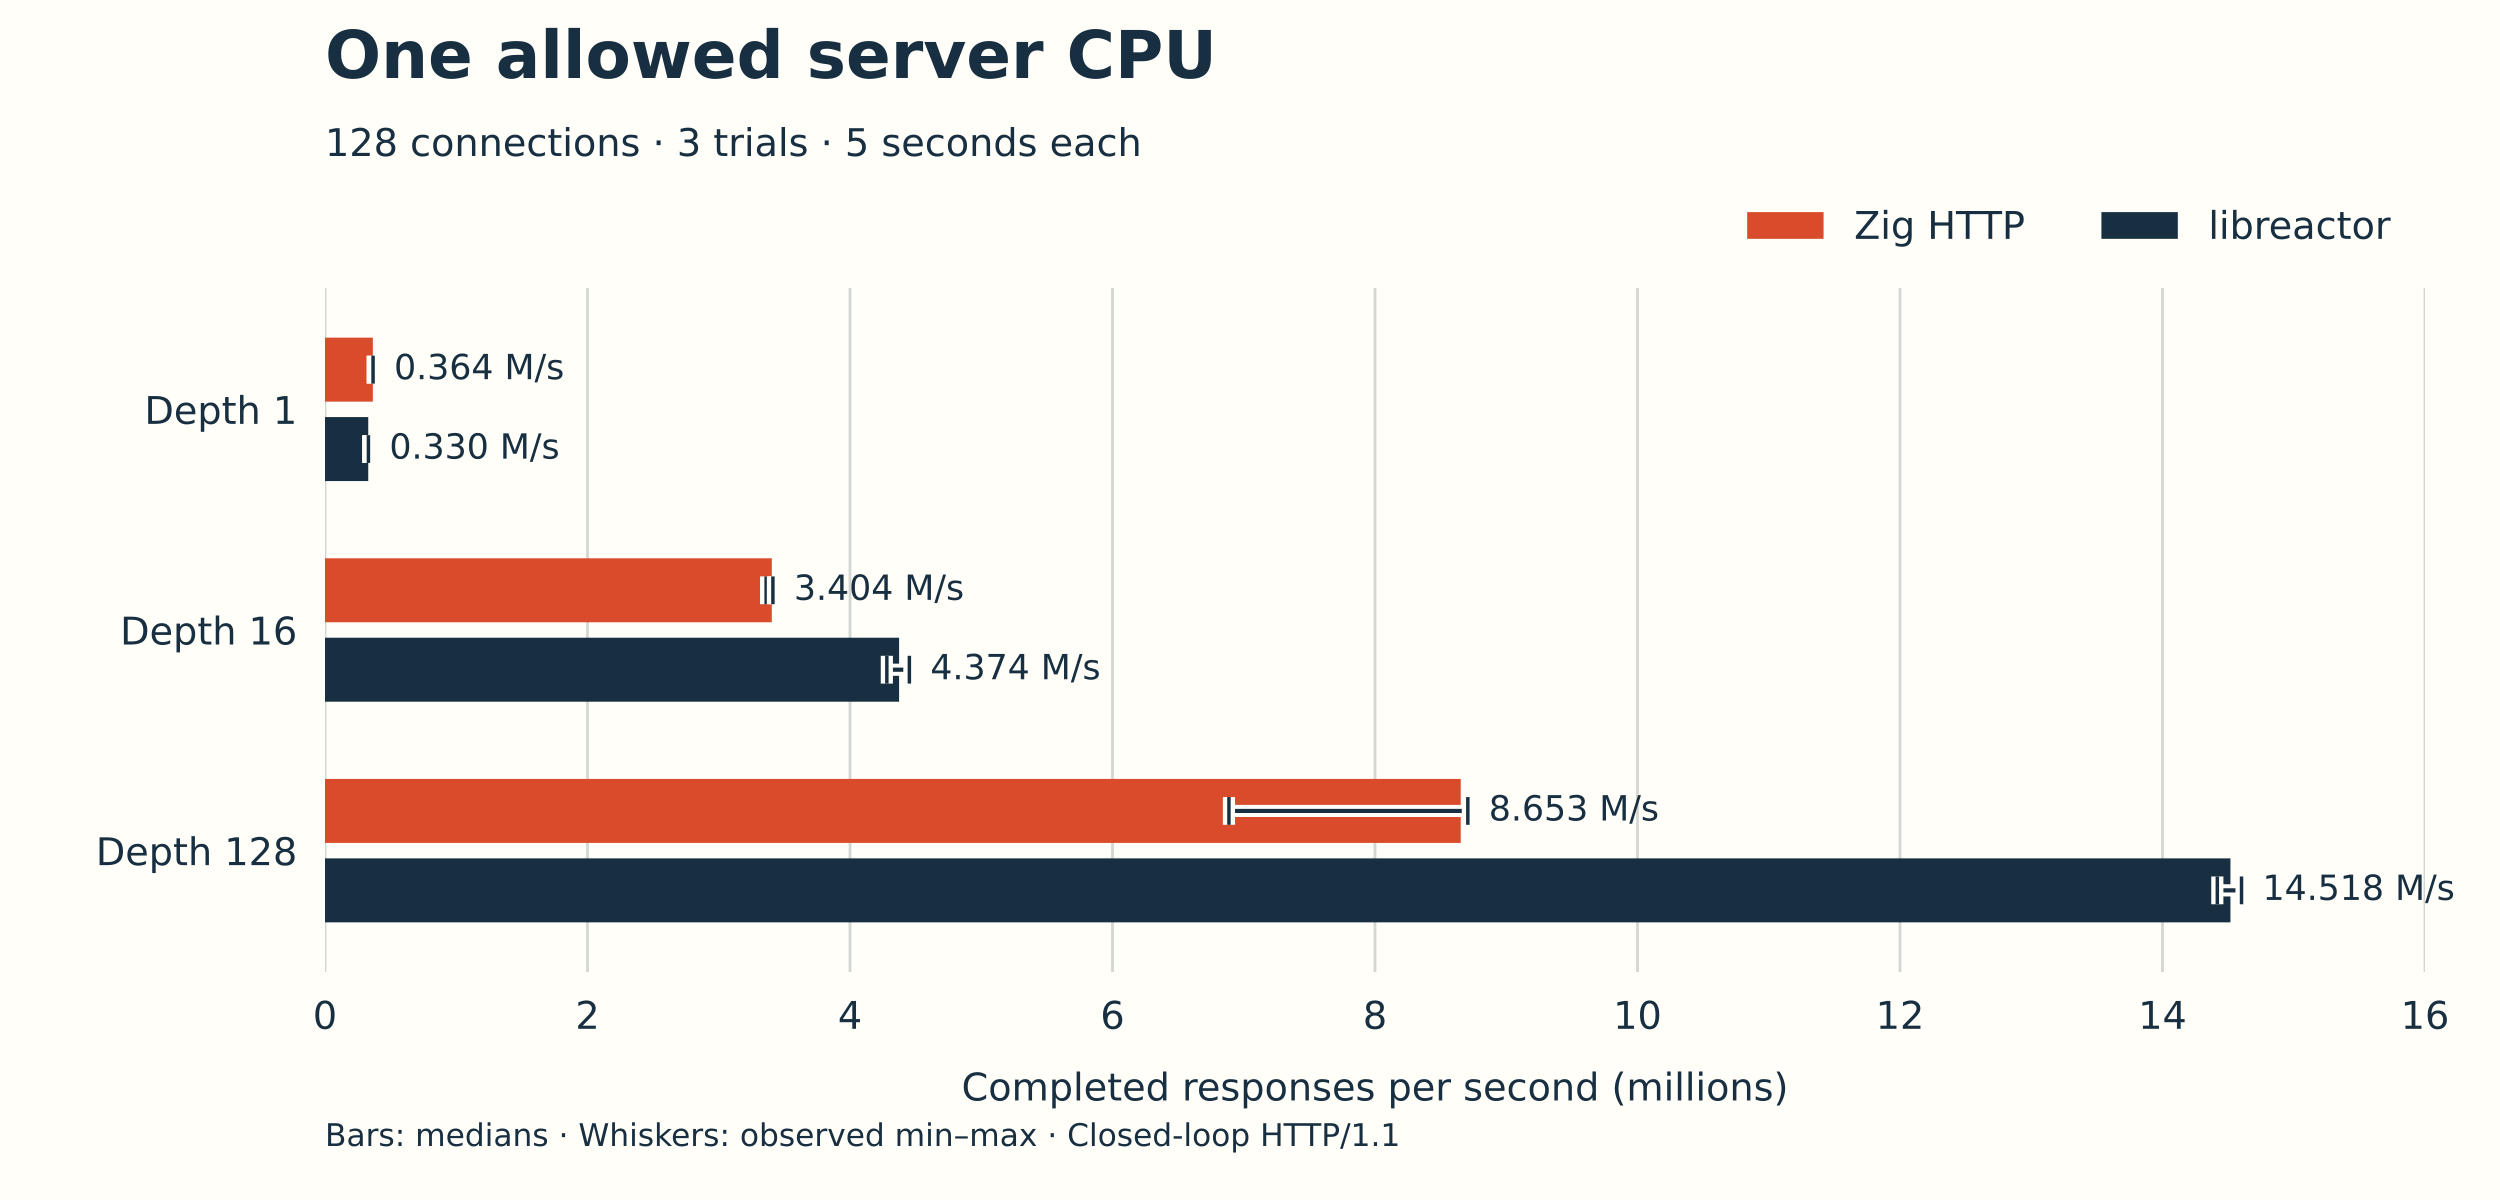
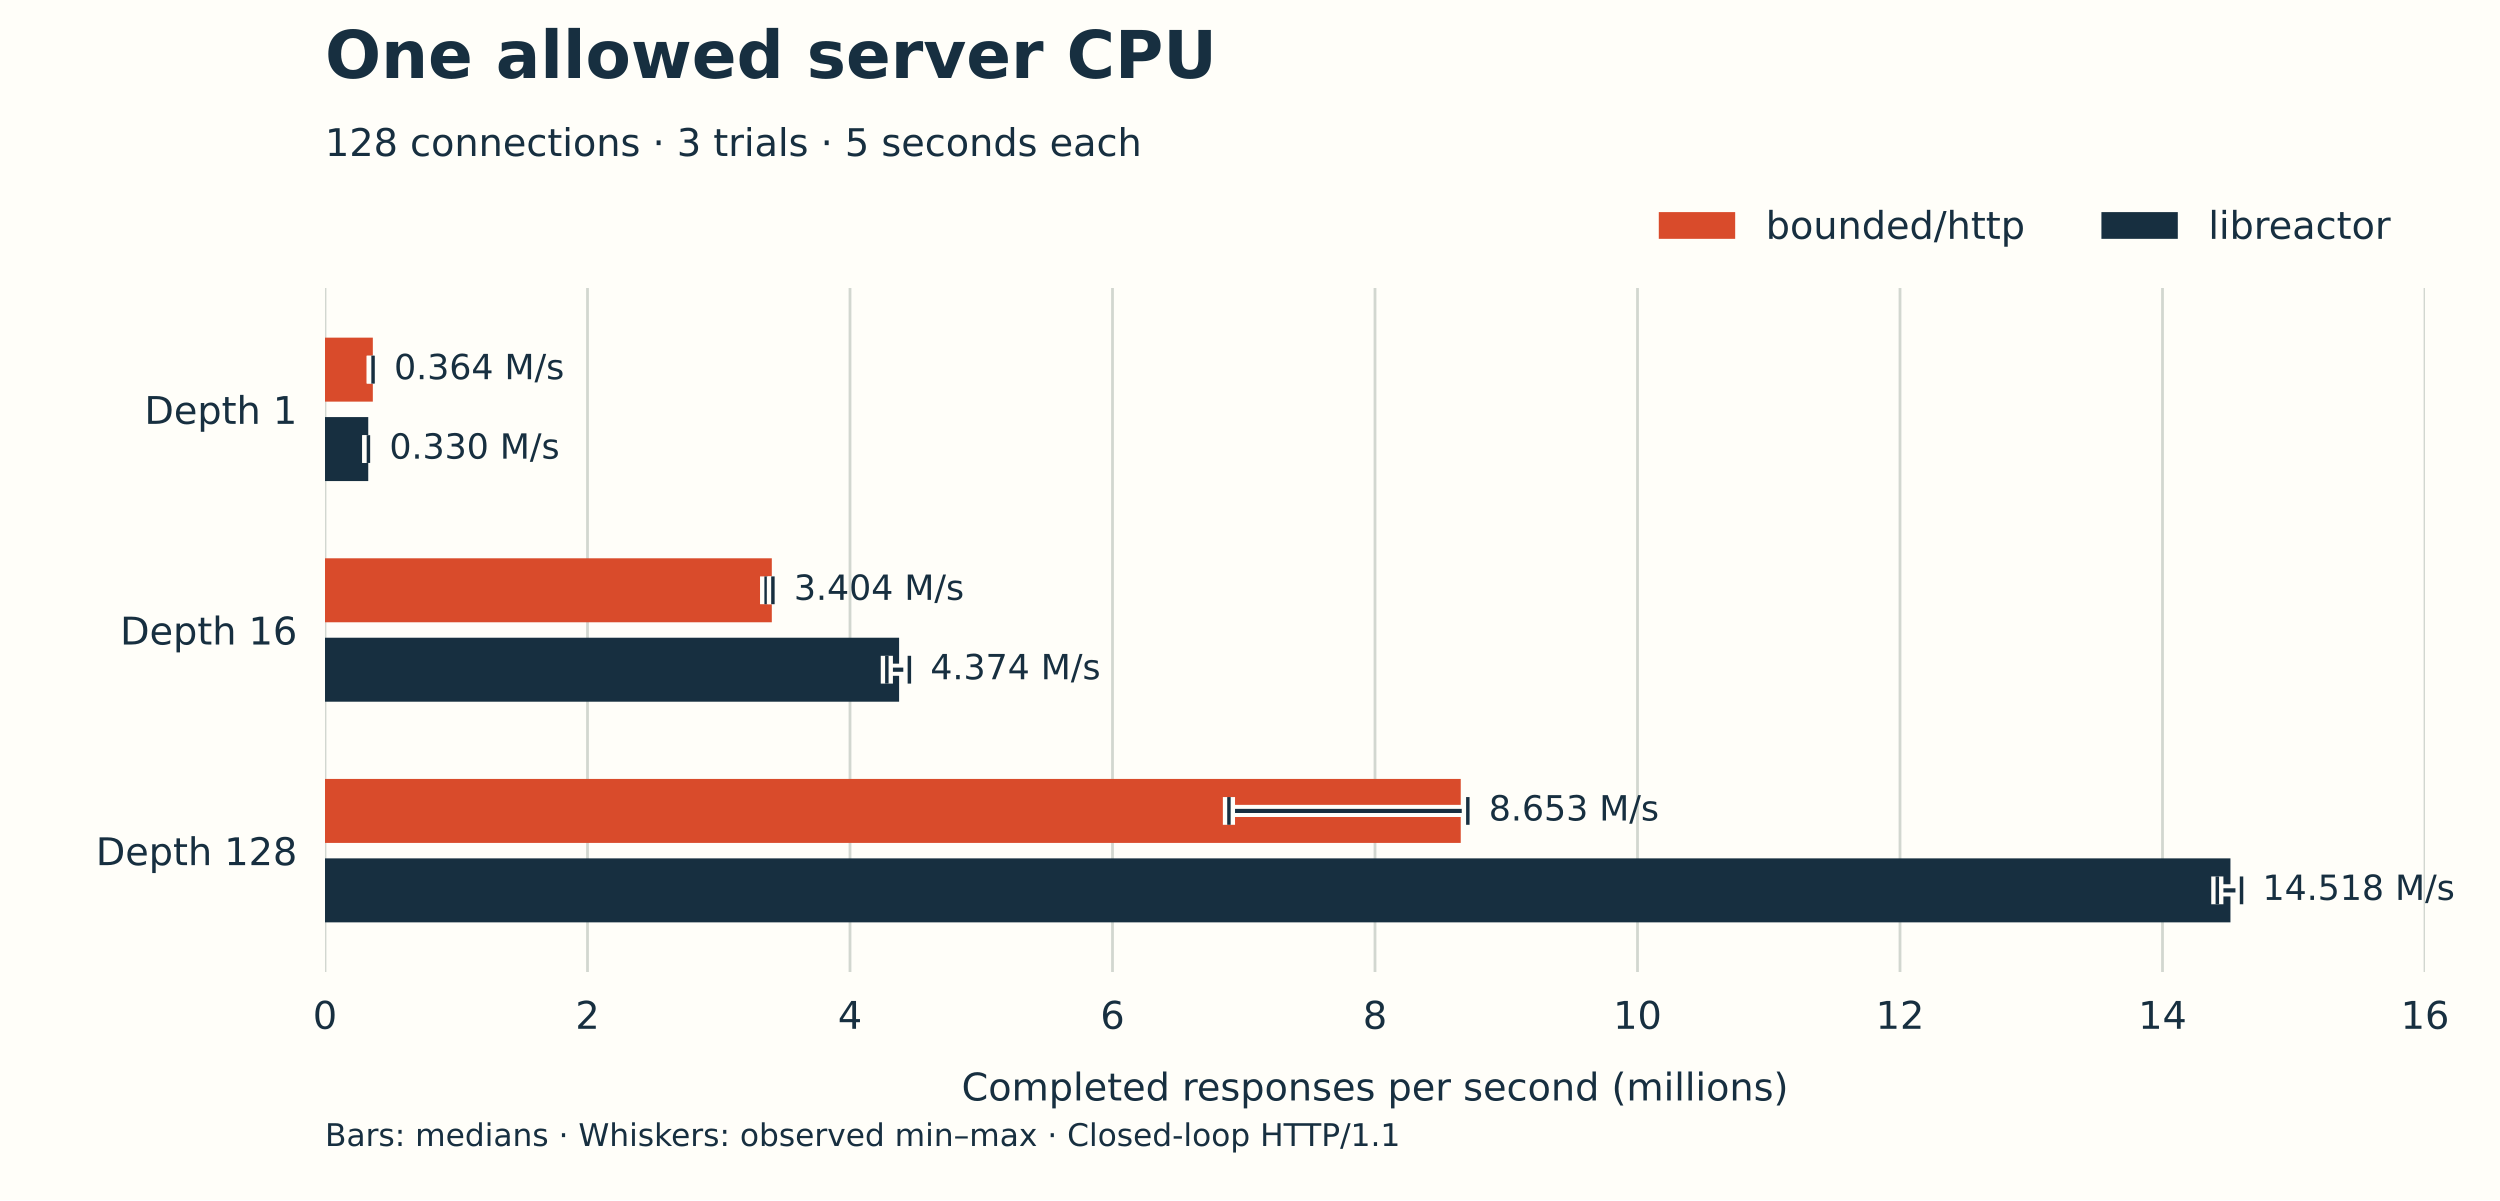
<svg xmlns="http://www.w3.org/2000/svg" viewBox="0 0 720 345.6" version="1.1" class="chart-svg" role="img" aria-labelledby="performance-1cpu-title performance-1cpu-desc">
  <defs>
    <style type="text/css">*{stroke-linejoin: round; stroke-linecap: butt}</style>
  </defs>
  <g id="performance-1cpu-figure_1">
    <g id="performance-1cpu-patch_1">
      <path d="M 0 345.6  L 720 345.6  L 720 0  L 0 0  z " style="fill: #fffef9" />
    </g>
    <g id="performance-1cpu-axes_1">
      <g id="performance-1cpu-patch_2">
        <path d="M 93.6 279.936  L 698.4 279.936  L 698.4 82.944  L 93.6 82.944  z " style="fill: #fffef9" />
      </g>
      <g id="performance-1cpu-matplotlib.axis_1">
        <g id="performance-1cpu-xtick_1">
          <g id="performance-1cpu-line2d_1">
            <path d="M 93.6 279.936  L 93.6 82.944  " clip-path="url(#performance-1cpu-p04a84bdc63)" style="fill: none; stroke: #d2d7d0; stroke-width: 0.8; stroke-linecap: square" />
          </g>
          <g id="performance-1cpu-line2d_2" />
          <g id="performance-1cpu-text_1">
            <text style="fill: #172f40; font: 11px 'DejaVu Sans', system-ui, -apple-system, 'Segoe UI', sans-serif; text-anchor: middle" x="93.6" y="296.294" transform="rotate(-0 93.6 296.2943)">0</text>
          </g>
        </g>
        <g id="performance-1cpu-xtick_2">
          <g id="performance-1cpu-line2d_3">
            <path d="M 169.2 279.936  L 169.2 82.944  " clip-path="url(#performance-1cpu-p04a84bdc63)" style="fill: none; stroke: #d2d7d0; stroke-width: 0.8; stroke-linecap: square" />
          </g>
          <g id="performance-1cpu-line2d_4" />
          <g id="performance-1cpu-text_2">
            <text style="fill: #172f40; font: 11px 'DejaVu Sans', system-ui, -apple-system, 'Segoe UI', sans-serif; text-anchor: middle" x="169.2" y="296.294" transform="rotate(-0 169.2 296.2943)">2</text>
          </g>
        </g>
        <g id="performance-1cpu-xtick_3">
          <g id="performance-1cpu-line2d_5">
            <path d="M 244.8 279.936  L 244.8 82.944  " clip-path="url(#performance-1cpu-p04a84bdc63)" style="fill: none; stroke: #d2d7d0; stroke-width: 0.8; stroke-linecap: square" />
          </g>
          <g id="performance-1cpu-line2d_6" />
          <g id="performance-1cpu-text_3">
            <text style="fill: #172f40; font: 11px 'DejaVu Sans', system-ui, -apple-system, 'Segoe UI', sans-serif; text-anchor: middle" x="244.8" y="296.294" transform="rotate(-0 244.8 296.2943)">4</text>
          </g>
        </g>
        <g id="performance-1cpu-xtick_4">
          <g id="performance-1cpu-line2d_7">
            <path d="M 320.4 279.936  L 320.4 82.944  " clip-path="url(#performance-1cpu-p04a84bdc63)" style="fill: none; stroke: #d2d7d0; stroke-width: 0.8; stroke-linecap: square" />
          </g>
          <g id="performance-1cpu-line2d_8" />
          <g id="performance-1cpu-text_4">
            <text style="fill: #172f40; font: 11px 'DejaVu Sans', system-ui, -apple-system, 'Segoe UI', sans-serif; text-anchor: middle" x="320.4" y="296.294" transform="rotate(-0 320.4 296.2943)">6</text>
          </g>
        </g>
        <g id="performance-1cpu-xtick_5">
          <g id="performance-1cpu-line2d_9">
            <path d="M 396 279.936  L 396 82.944  " clip-path="url(#performance-1cpu-p04a84bdc63)" style="fill: none; stroke: #d2d7d0; stroke-width: 0.8; stroke-linecap: square" />
          </g>
          <g id="performance-1cpu-line2d_10" />
          <g id="performance-1cpu-text_5">
            <text style="fill: #172f40; font: 11px 'DejaVu Sans', system-ui, -apple-system, 'Segoe UI', sans-serif; text-anchor: middle" x="396" y="296.294" transform="rotate(-0 396 296.2943)">8</text>
          </g>
        </g>
        <g id="performance-1cpu-xtick_6">
          <g id="performance-1cpu-line2d_11">
            <path d="M 471.6 279.936  L 471.6 82.944  " clip-path="url(#performance-1cpu-p04a84bdc63)" style="fill: none; stroke: #d2d7d0; stroke-width: 0.8; stroke-linecap: square" />
          </g>
          <g id="performance-1cpu-line2d_12" />
          <g id="performance-1cpu-text_6">
            <text style="fill: #172f40; font: 11px 'DejaVu Sans', system-ui, -apple-system, 'Segoe UI', sans-serif; text-anchor: middle" x="471.6" y="296.294" transform="rotate(-0 471.6 296.2943)">10</text>
          </g>
        </g>
        <g id="performance-1cpu-xtick_7">
          <g id="performance-1cpu-line2d_13">
            <path d="M 547.2 279.936  L 547.2 82.944  " clip-path="url(#performance-1cpu-p04a84bdc63)" style="fill: none; stroke: #d2d7d0; stroke-width: 0.8; stroke-linecap: square" />
          </g>
          <g id="performance-1cpu-line2d_14" />
          <g id="performance-1cpu-text_7">
            <text style="fill: #172f40; font: 11px 'DejaVu Sans', system-ui, -apple-system, 'Segoe UI', sans-serif; text-anchor: middle" x="547.2" y="296.294" transform="rotate(-0 547.2 296.2943)">12</text>
          </g>
        </g>
        <g id="performance-1cpu-xtick_8">
          <g id="performance-1cpu-line2d_15">
            <path d="M 622.8 279.936  L 622.8 82.944  " clip-path="url(#performance-1cpu-p04a84bdc63)" style="fill: none; stroke: #d2d7d0; stroke-width: 0.8; stroke-linecap: square" />
          </g>
          <g id="performance-1cpu-line2d_16" />
          <g id="performance-1cpu-text_8">
            <text style="fill: #172f40; font: 11px 'DejaVu Sans', system-ui, -apple-system, 'Segoe UI', sans-serif; text-anchor: middle" x="622.8" y="296.294" transform="rotate(-0 622.8 296.2943)">14</text>
          </g>
        </g>
        <g id="performance-1cpu-xtick_9">
          <g id="performance-1cpu-line2d_17">
            <path d="M 698.4 279.936  L 698.4 82.944  " clip-path="url(#performance-1cpu-p04a84bdc63)" style="fill: none; stroke: #d2d7d0; stroke-width: 0.8; stroke-linecap: square" />
          </g>
          <g id="performance-1cpu-line2d_18" />
          <g id="performance-1cpu-text_9">
            <text style="fill: #172f40; font: 11px 'DejaVu Sans', system-ui, -apple-system, 'Segoe UI', sans-serif; text-anchor: middle" x="698.4" y="296.294" transform="rotate(-0 698.4 296.2943)">16</text>
          </g>
        </g>
        <g id="performance-1cpu-text_10">
          <text style="fill: #172f40; font: 11px 'DejaVu Sans', system-ui, -apple-system, 'Segoe UI', sans-serif; text-anchor: middle" x="396" y="316.94" transform="rotate(-0 396 316.9402)">Completed responses per second (millions)</text>
        </g>
      </g>
      <g id="performance-1cpu-matplotlib.axis_2">
        <g id="performance-1cpu-ytick_1">
          <g id="performance-1cpu-line2d_19" />
          <g id="performance-1cpu-text_11">
            <text style="fill: #172f40; font: 11px 'DejaVu Sans', system-ui, -apple-system, 'Segoe UI', sans-serif; text-anchor: end" x="85.6" y="122.073" transform="rotate(-0 85.6 122.0733)">Depth 1</text>
          </g>
        </g>
        <g id="performance-1cpu-ytick_2">
          <g id="performance-1cpu-line2d_20" />
          <g id="performance-1cpu-text_12">
            <text style="fill: #172f40; font: 11px 'DejaVu Sans', system-ui, -apple-system, 'Segoe UI', sans-serif; text-anchor: end" x="85.6" y="185.619" transform="rotate(-0 85.6 185.6191)">Depth 16</text>
          </g>
        </g>
        <g id="performance-1cpu-ytick_3">
          <g id="performance-1cpu-line2d_21" />
          <g id="performance-1cpu-text_13">
            <text style="fill: #172f40; font: 11px 'DejaVu Sans', system-ui, -apple-system, 'Segoe UI', sans-serif; text-anchor: end" x="85.6" y="249.165" transform="rotate(-0 85.6 249.1649)">Depth 128</text>
          </g>
        </g>
      </g>
      <g id="performance-1cpu-patch_3">
        <path d="M 93.6 97.242  L 107.376 97.242  L 107.376 115.67  L 93.6 115.67  z " clip-path="url(#performance-1cpu-p04a84bdc63)" style="fill: #d94b2b" />
      </g>
      <g id="performance-1cpu-text_14">
        <text style="fill: #172f40; font: 10px 'DejaVu Sans', system-ui, -apple-system, 'Segoe UI', sans-serif; text-anchor: start" x="113.491" y="109.215" transform="rotate(-0 113.4908 109.2153)">0.364 M/s</text>
      </g>
      <g id="performance-1cpu-patch_4">
        <path d="M 93.6 160.788  L 222.282 160.788  L 222.282 179.216  L 93.6 179.216  z " clip-path="url(#performance-1cpu-p04a84bdc63)" style="fill: #d94b2b" />
      </g>
      <g id="performance-1cpu-text_15">
        <text style="fill: #172f40; font: 10px 'DejaVu Sans', system-ui, -apple-system, 'Segoe UI', sans-serif; text-anchor: start" x="228.646" y="172.761" transform="rotate(-0 228.6459 172.7611)">3.404 M/s</text>
      </g>
      <g id="performance-1cpu-patch_5">
        <path d="M 93.6 224.333  L 420.695 224.333  L 420.695 242.762  L 93.6 242.762  z " clip-path="url(#performance-1cpu-p04a84bdc63)" style="fill: #d94b2b" />
      </g>
      <g id="performance-1cpu-text_16">
        <text style="fill: #172f40; font: 10px 'DejaVu Sans', system-ui, -apple-system, 'Segoe UI', sans-serif; text-anchor: start" x="428.783" y="236.307" transform="rotate(-0 428.7831 236.3069)">8.653 M/s</text>
      </g>
      <g id="performance-1cpu-patch_6">
        <path d="M 93.6 120.118  L 106.055 120.118  L 106.055 138.547  L 93.6 138.547  z " clip-path="url(#performance-1cpu-p04a84bdc63)" style="fill: #172f40" />
      </g>
      <g id="performance-1cpu-text_17">
        <text style="fill: #172f40; font: 10px 'DejaVu Sans', system-ui, -apple-system, 'Segoe UI', sans-serif; text-anchor: start" x="112.153" y="132.092" transform="rotate(-0 112.1527 132.0918)">0.330 M/s</text>
      </g>
      <g id="performance-1cpu-patch_7">
        <path d="M 93.6 183.664  L 258.941 183.664  L 258.941 202.092  L 93.6 202.092  z " clip-path="url(#performance-1cpu-p04a84bdc63)" style="fill: #172f40" />
      </g>
      <g id="performance-1cpu-text_18">
        <text style="fill: #172f40; font: 10px 'DejaVu Sans', system-ui, -apple-system, 'Segoe UI', sans-serif; text-anchor: start" x="267.947" y="195.638" transform="rotate(-0 267.9469 195.6376)">4.374 M/s</text>
      </g>
      <g id="performance-1cpu-patch_8">
        <path d="M 93.6 247.21  L 642.368 247.21  L 642.368 265.638  L 93.6 265.638  z " clip-path="url(#performance-1cpu-p04a84bdc63)" style="fill: #172f40" />
      </g>
      <g id="performance-1cpu-text_19">
        <text style="fill: #172f40; font: 10px 'DejaVu Sans', system-ui, -apple-system, 'Segoe UI', sans-serif; text-anchor: start" x="651.608" y="259.183" transform="rotate(-0 651.6076 259.1834)">14.518 M/s</text>
      </g>
      <g id="performance-1cpu-LineCollection_1">
        <path d="M 107.3 106.456  L 107.443 106.456  " clip-path="url(#performance-1cpu-p04a84bdc63)" style="fill: none; stroke: #fffef9; stroke-width: 3.5" />
        <path d="M 107.3 106.456  L 107.443 106.456  " clip-path="url(#performance-1cpu-p04a84bdc63)" style="fill: none; stroke: #172f40; stroke-width: 1.2" />
      </g>
      <g id="performance-1cpu-line2d_22">
        <path d="M 107.3 110.456  L 107.3 102.456  " clip-path="url(#performance-1cpu-p04a84bdc63)" style="fill: #172f40; stroke: #fffef9; stroke-width: 3.5" />
        <path d="M 107.3 110.456  L 107.3 102.456  " clip-path="url(#performance-1cpu-p04a84bdc63)" style="fill: #172f40; stroke: #172f40" />
      </g>
      <g id="performance-1cpu-line2d_23">
        <path d="M 107.443 110.456  L 107.443 102.456  " clip-path="url(#performance-1cpu-p04a84bdc63)" style="fill: #172f40; stroke: #fffef9; stroke-width: 3.5" />
        <path d="M 107.443 110.456  L 107.443 102.456  " clip-path="url(#performance-1cpu-p04a84bdc63)" style="fill: #172f40; stroke: #172f40" />
      </g>
      <g id="performance-1cpu-LineCollection_2">
        <path d="M 220.641 170.002  L 222.598 170.002  " clip-path="url(#performance-1cpu-p04a84bdc63)" style="fill: none; stroke: #fffef9; stroke-width: 3.5" />
        <path d="M 220.641 170.002  L 222.598 170.002  " clip-path="url(#performance-1cpu-p04a84bdc63)" style="fill: none; stroke: #172f40; stroke-width: 1.2" />
      </g>
      <g id="performance-1cpu-line2d_24">
        <path d="M 220.641 174.002  L 220.641 166.002  " clip-path="url(#performance-1cpu-p04a84bdc63)" style="fill: #172f40; stroke: #fffef9; stroke-width: 3.5" />
        <path d="M 220.641 174.002  L 220.641 166.002  " clip-path="url(#performance-1cpu-p04a84bdc63)" style="fill: #172f40; stroke: #172f40" />
      </g>
      <g id="performance-1cpu-line2d_25">
        <path d="M 222.598 174.002  L 222.598 166.002  " clip-path="url(#performance-1cpu-p04a84bdc63)" style="fill: #172f40; stroke: #fffef9; stroke-width: 3.5" />
        <path d="M 222.598 174.002  L 222.598 166.002  " clip-path="url(#performance-1cpu-p04a84bdc63)" style="fill: #172f40; stroke: #172f40" />
      </g>
      <g id="performance-1cpu-LineCollection_3">
        <path d="M 353.935 233.548  L 422.735 233.548  " clip-path="url(#performance-1cpu-p04a84bdc63)" style="fill: none; stroke: #fffef9; stroke-width: 3.5" />
        <path d="M 353.935 233.548  L 422.735 233.548  " clip-path="url(#performance-1cpu-p04a84bdc63)" style="fill: none; stroke: #172f40; stroke-width: 1.2" />
      </g>
      <g id="performance-1cpu-line2d_26">
        <path d="M 353.935 237.548  L 353.935 229.548  " clip-path="url(#performance-1cpu-p04a84bdc63)" style="fill: #172f40; stroke: #fffef9; stroke-width: 3.5" />
        <path d="M 353.935 237.548  L 353.935 229.548  " clip-path="url(#performance-1cpu-p04a84bdc63)" style="fill: #172f40; stroke: #172f40" />
      </g>
      <g id="performance-1cpu-line2d_27">
        <path d="M 422.735 237.548  L 422.735 229.548  " clip-path="url(#performance-1cpu-p04a84bdc63)" style="fill: #172f40; stroke: #fffef9; stroke-width: 3.5" />
        <path d="M 422.735 237.548  L 422.735 229.548  " clip-path="url(#performance-1cpu-p04a84bdc63)" style="fill: #172f40; stroke: #172f40" />
      </g>
      <g id="performance-1cpu-LineCollection_4">
        <path d="M 106.049 129.332  L 106.105 129.332  " clip-path="url(#performance-1cpu-p04a84bdc63)" style="fill: none; stroke: #fffef9; stroke-width: 3.5" />
        <path d="M 106.049 129.332  L 106.105 129.332  " clip-path="url(#performance-1cpu-p04a84bdc63)" style="fill: none; stroke: #172f40; stroke-width: 1.2" />
      </g>
      <g id="performance-1cpu-line2d_28">
        <path d="M 106.049 133.332  L 106.049 125.332  " clip-path="url(#performance-1cpu-p04a84bdc63)" style="fill: #172f40; stroke: #fffef9; stroke-width: 3.5" />
        <path d="M 106.049 133.332  L 106.049 125.332  " clip-path="url(#performance-1cpu-p04a84bdc63)" style="fill: #172f40; stroke: #172f40" />
      </g>
      <g id="performance-1cpu-line2d_29">
        <path d="M 106.105 133.332  L 106.105 125.332  " clip-path="url(#performance-1cpu-p04a84bdc63)" style="fill: #172f40; stroke: #fffef9; stroke-width: 3.5" />
        <path d="M 106.105 133.332  L 106.105 125.332  " clip-path="url(#performance-1cpu-p04a84bdc63)" style="fill: #172f40; stroke: #172f40" />
      </g>
      <g id="performance-1cpu-LineCollection_5">
        <path d="M 255.411 192.878  L 261.899 192.878  " clip-path="url(#performance-1cpu-p04a84bdc63)" style="fill: none; stroke: #fffef9; stroke-width: 3.5" />
        <path d="M 255.411 192.878  L 261.899 192.878  " clip-path="url(#performance-1cpu-p04a84bdc63)" style="fill: none; stroke: #172f40; stroke-width: 1.2" />
      </g>
      <g id="performance-1cpu-line2d_30">
        <path d="M 255.411 196.878  L 255.411 188.878  " clip-path="url(#performance-1cpu-p04a84bdc63)" style="fill: #172f40; stroke: #fffef9; stroke-width: 3.5" />
        <path d="M 255.411 196.878  L 255.411 188.878  " clip-path="url(#performance-1cpu-p04a84bdc63)" style="fill: #172f40; stroke: #172f40" />
      </g>
      <g id="performance-1cpu-line2d_31">
        <path d="M 261.899 196.878  L 261.899 188.878  " clip-path="url(#performance-1cpu-p04a84bdc63)" style="fill: #172f40; stroke: #fffef9; stroke-width: 3.5" />
        <path d="M 261.899 196.878  L 261.899 188.878  " clip-path="url(#performance-1cpu-p04a84bdc63)" style="fill: #172f40; stroke: #172f40" />
      </g>
      <g id="performance-1cpu-LineCollection_6">
        <path d="M 638.587 256.424  L 645.56 256.424  " clip-path="url(#performance-1cpu-p04a84bdc63)" style="fill: none; stroke: #fffef9; stroke-width: 3.5" />
        <path d="M 638.587 256.424  L 645.56 256.424  " clip-path="url(#performance-1cpu-p04a84bdc63)" style="fill: none; stroke: #172f40; stroke-width: 1.2" />
      </g>
      <g id="performance-1cpu-line2d_32">
        <path d="M 638.587 260.424  L 638.587 252.424  " clip-path="url(#performance-1cpu-p04a84bdc63)" style="fill: #172f40; stroke: #fffef9; stroke-width: 3.5" />
        <path d="M 638.587 260.424  L 638.587 252.424  " clip-path="url(#performance-1cpu-p04a84bdc63)" style="fill: #172f40; stroke: #172f40" />
      </g>
      <g id="performance-1cpu-line2d_33">
        <path d="M 645.56 260.424  L 645.56 252.424  " clip-path="url(#performance-1cpu-p04a84bdc63)" style="fill: #172f40; stroke: #fffef9; stroke-width: 3.5" />
        <path d="M 645.56 260.424  L 645.56 252.424  " clip-path="url(#performance-1cpu-p04a84bdc63)" style="fill: #172f40; stroke: #172f40" />
      </g>
      <g id="performance-1cpu-legend_1">
        <g id="performance-1cpu-patch_9">
-           <path d="M 503.188 68.786  L 525.188 68.786  L 525.188 61.086  L 503.188 61.086  z " style="fill: #d94b2b" />
+           <path d="M 477.731 68.786  L 499.731 68.786  L 499.731 61.086  L 477.731 61.086  z " style="fill: #d94b2b" />
        </g>
        <g id="performance-1cpu-text_20">
-           <text style="fill: #172f40; font: 11px 'DejaVu Sans', system-ui, -apple-system, 'Segoe UI', sans-serif; text-anchor: start" x="533.988" y="68.786" transform="rotate(-0 533.9878 68.78642)">Zig HTTP</text>
+           <text style="fill: #172f40; font: 11px 'DejaVu Sans', system-ui, -apple-system, 'Segoe UI', sans-serif; text-anchor: start" x="508.531" y="68.786" transform="rotate(-0 508.5314 68.78642)">bounded/http</text>
        </g>
        <g id="performance-1cpu-patch_10">
          <path d="M 605.208 68.786  L 627.208 68.786  L 627.208 61.086  L 605.208 61.086  z " style="fill: #172f40" />
        </g>
        <g id="performance-1cpu-text_21">
          <text style="fill: #172f40; font: 11px 'DejaVu Sans', system-ui, -apple-system, 'Segoe UI', sans-serif; text-anchor: start" x="636.008" y="68.786" transform="rotate(-0 636.0077 68.78642)">libreactor</text>
        </g>
      </g>
    </g>
    <g id="performance-1cpu-text_22">
      <text style="fill: #172f40; font: 700 19px 'DejaVu Sans', system-ui, -apple-system, 'Segoe UI', sans-serif; text-anchor: start" x="93.6" y="22.464" transform="rotate(-0 93.6 22.464)">One allowed server CPU</text>
    </g>
    <g id="performance-1cpu-text_23">
      <text style="fill: #172f40; font: 11px 'DejaVu Sans', system-ui, -apple-system, 'Segoe UI', sans-serif; text-anchor: start" x="93.6" y="44.928" transform="rotate(-0 93.6 44.928)">128 connections · 3 trials · 5 seconds each</text>
    </g>
    <g id="performance-1cpu-text_24">
      <text style="fill: #172f40; font: 9px 'DejaVu Sans', system-ui, -apple-system, 'Segoe UI', sans-serif; text-anchor: start" x="93.6" y="330.048" transform="rotate(-0 93.6 330.048)">Bars: medians · Whiskers: observed min–max · Closed-loop HTTP/1.1</text>
    </g>
  </g>
  <defs>
    <clipPath id="performance-1cpu-p04a84bdc63">
      <rect x="93.6" y="82.944" width="604.8" height="196.992" />
    </clipPath>
  </defs>
</svg>
